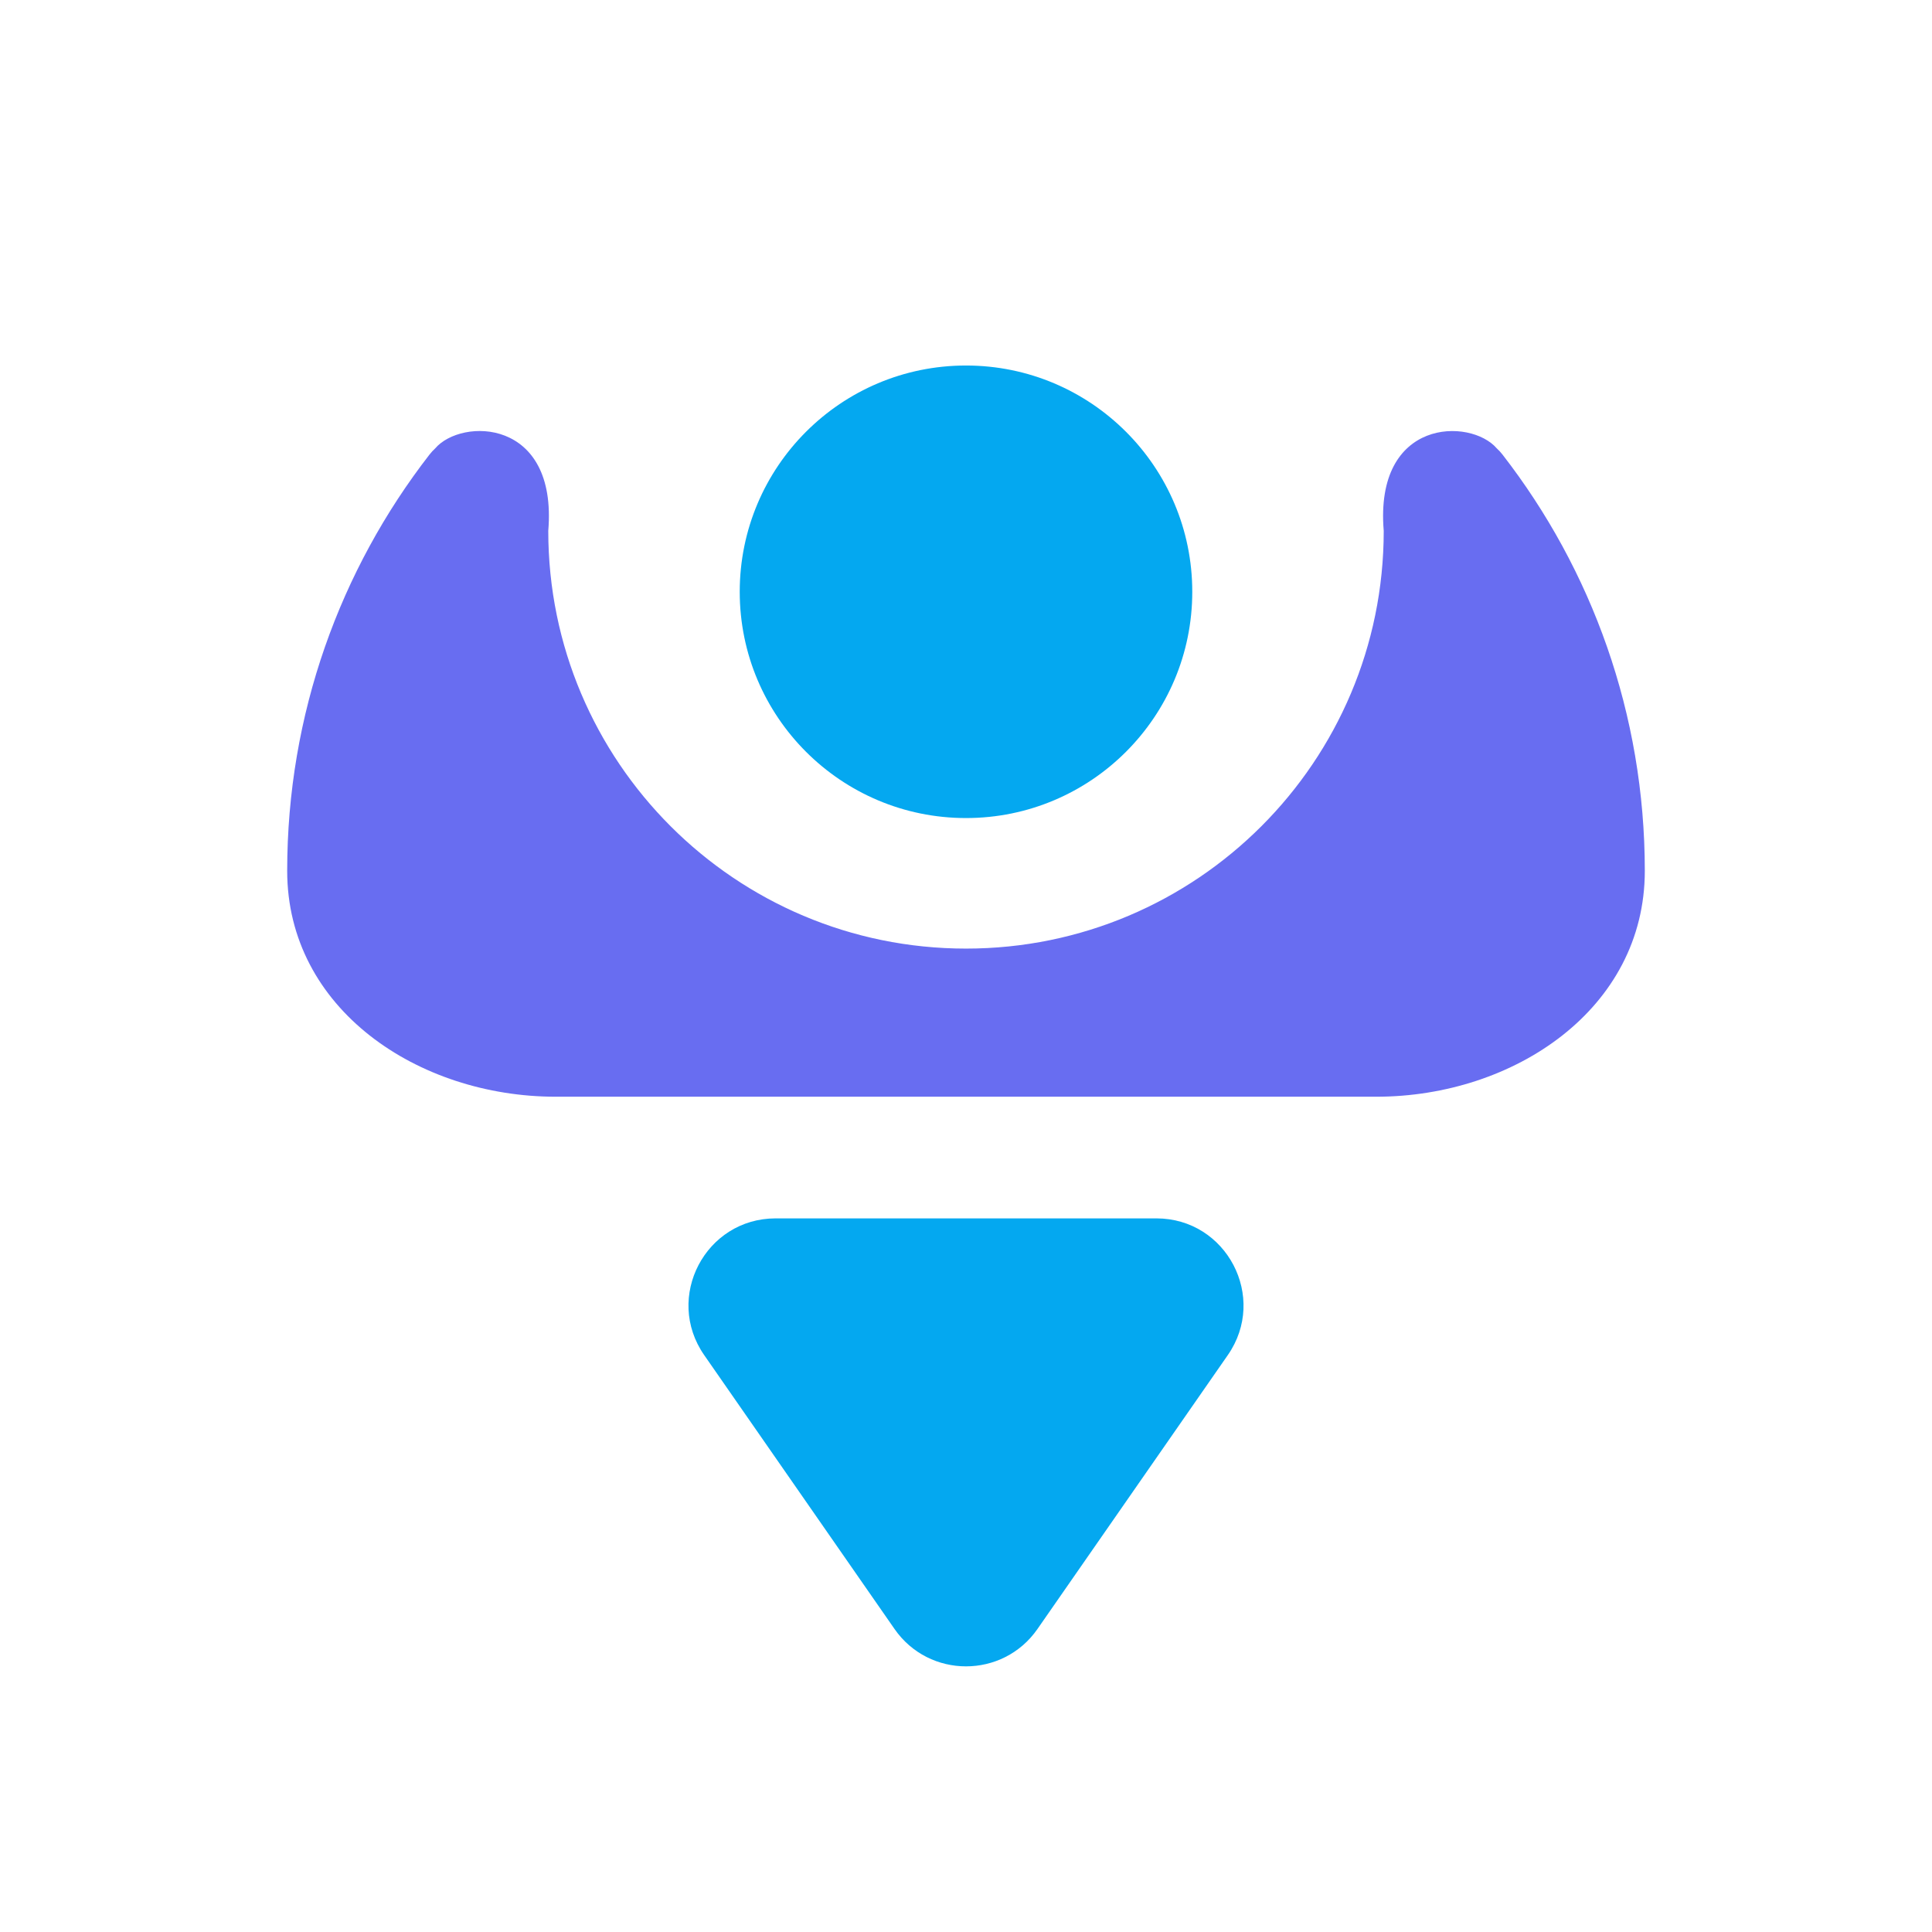
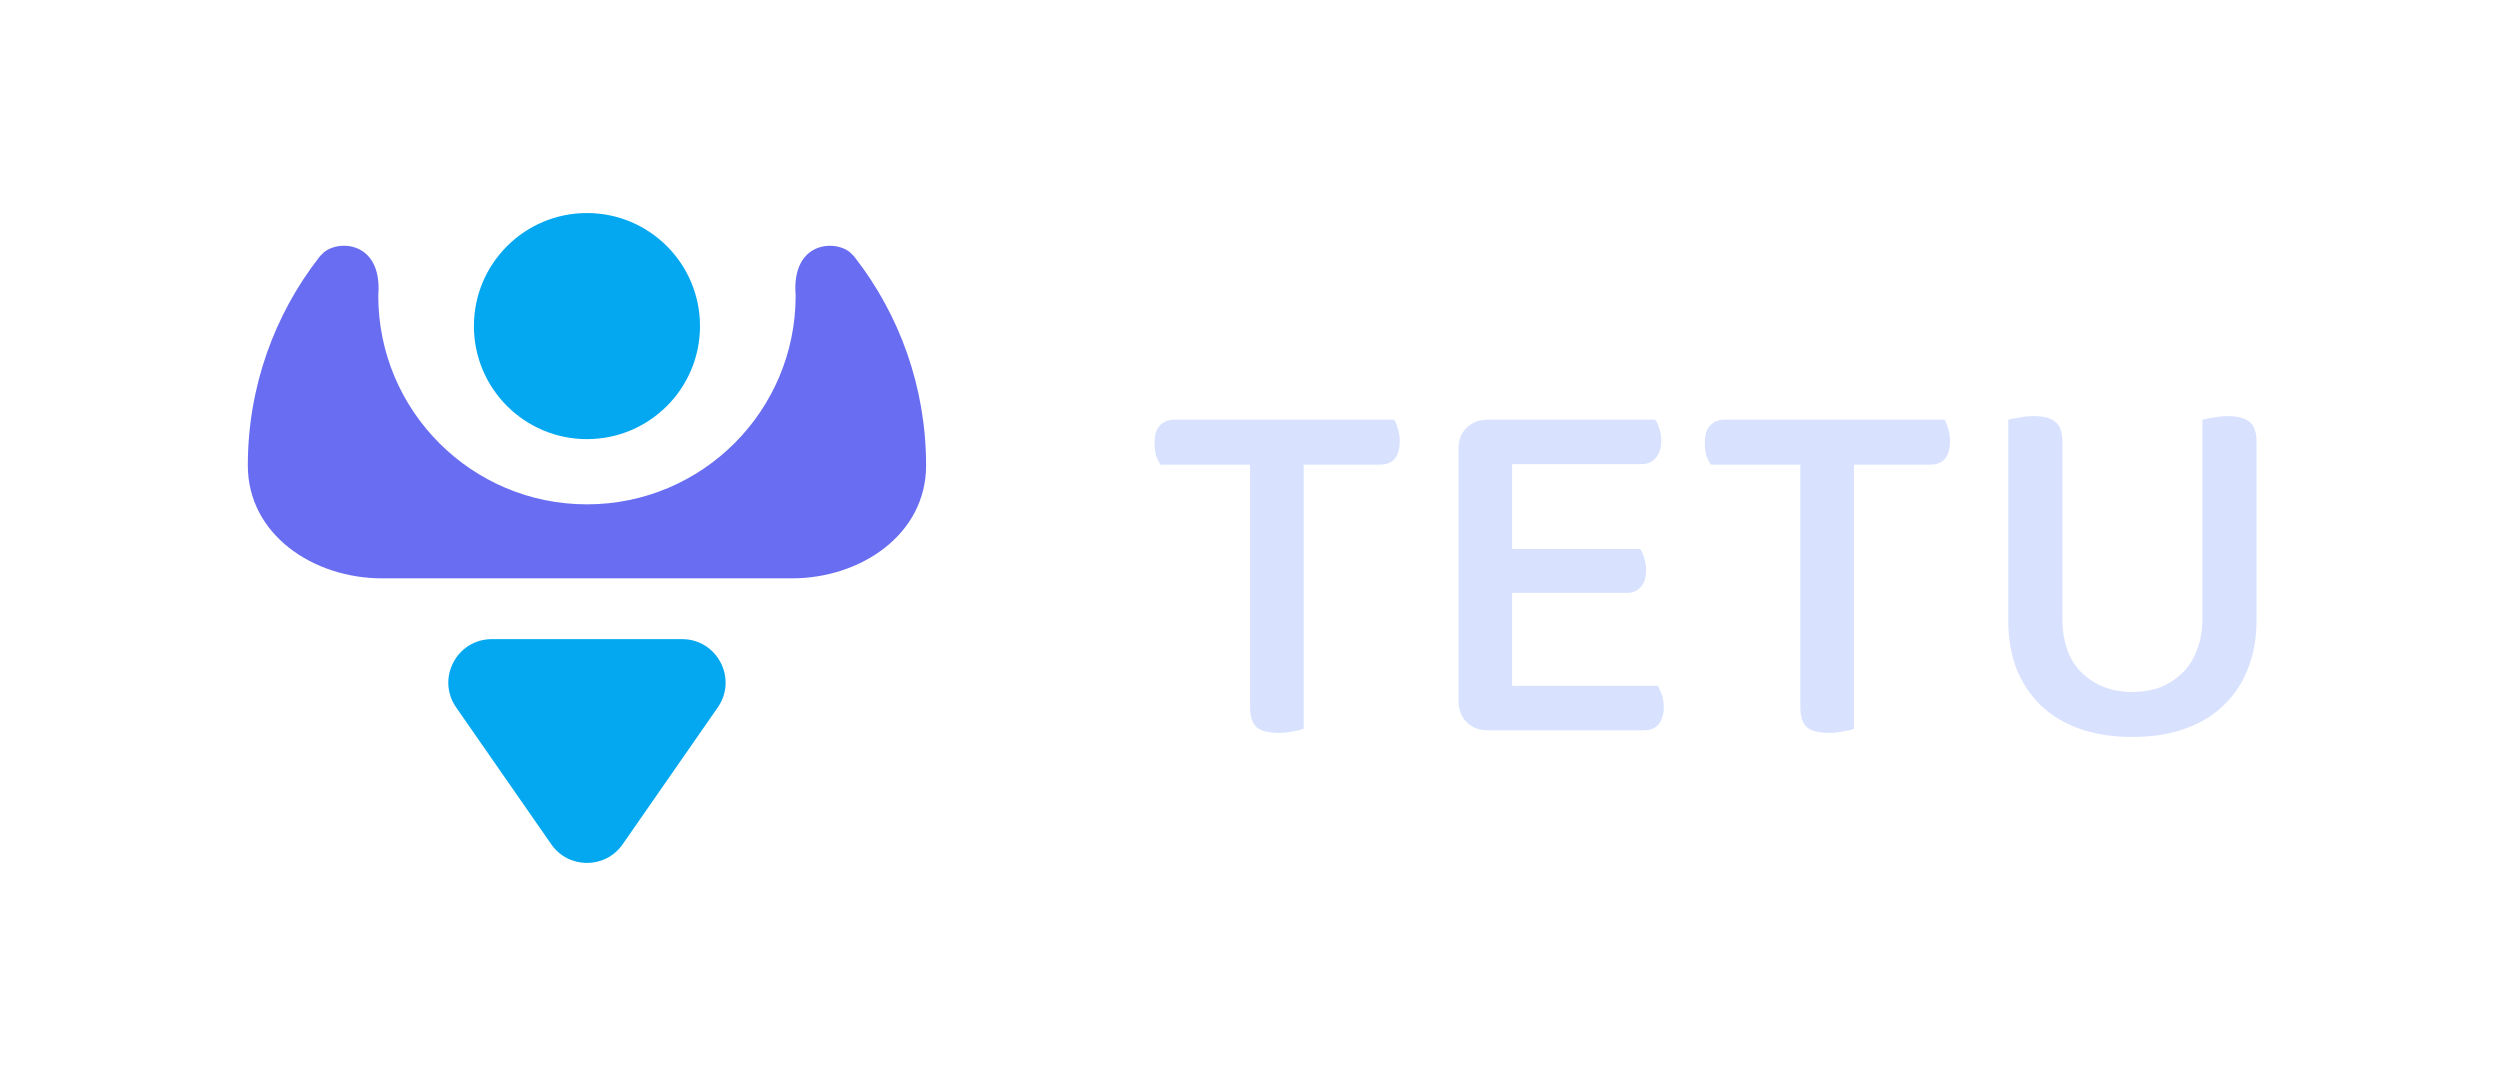
- <svg xmlns="http://www.w3.org/2000/svg" width="222" height="222" viewBox="0 0 222 222" fill="none">
-   <circle cx="111" cy="68" r="26" fill="#04A8F0" />
-   <path fill-rule="evenodd" clip-rule="evenodd" d="M111 109C84.49 109 63 87.51 63 61.001C64.08 48.005 53.007 48.001 50.003 51.527C49.774 51.735 49.555 51.972 49.348 52.239C39.101 65.452 33 82.046 33 100.067C33 115.917 48.017 126.021 63.866 126.021H158.134C173.983 126.021 189 115.917 189 100.067C189 82.046 182.899 65.452 172.652 52.239C172.441 51.967 172.217 51.725 171.982 51.513C168.957 48.005 157.922 48.031 159 61.004C158.998 87.512 137.508 109 111 109Z" fill="#686DF1" />
-   <path d="M119.212 187.183L141.085 155.707C145.693 149.076 140.948 140 132.873 140H111H89.127C81.052 140 76.307 149.076 80.915 155.707L102.788 187.183C106.766 192.907 115.234 192.907 119.212 187.183Z" fill="#04A8F0" />
+ <svg xmlns="http://www.w3.org/2000/svg" width="575" height="247" viewBox="0 0 575 247" fill="none">
+   <path d="M299.846 106.869V167.617C299.304 167.852 298.49 168.048 297.404 168.205C296.397 168.44 295.311 168.557 294.148 168.557C291.745 168.557 290.039 168.127 289.032 167.265C288.024 166.325 287.52 164.797 287.52 162.682V106.869H266.937C266.549 106.32 266.201 105.615 265.89 104.754C265.658 103.892 265.542 102.913 265.542 101.816C265.542 100.093 265.929 98.8 266.704 97.938C267.557 96.998 268.681 96.528 270.077 96.528H320.662C320.972 96.998 321.243 97.664 321.476 98.526C321.786 99.388 321.941 100.328 321.941 101.346C321.941 105.028 320.429 106.869 317.406 106.869H299.846Z" fill="#D8E2FF" />
+   <path d="M342.201 167.97C340.186 167.97 338.558 167.343 337.317 166.09C336.077 164.837 335.457 163.192 335.457 161.155V103.226C335.457 101.189 336.077 99.583 337.317 98.408C338.558 97.155 340.186 96.528 342.201 96.528H380.692C381.08 96.998 381.39 97.664 381.623 98.526C381.933 99.388 382.088 100.328 382.088 101.346C382.088 103.069 381.662 104.401 380.809 105.341C380.034 106.281 378.948 106.751 377.553 106.751H347.783V126.257H377.204C377.591 126.727 377.902 127.392 378.134 128.254C378.444 129.116 378.599 130.056 378.599 131.074C378.599 132.876 378.173 134.208 377.32 135.069C376.545 135.931 375.46 136.362 374.064 136.362H347.783V157.747H381.274C381.584 158.217 381.894 158.883 382.204 159.745C382.514 160.606 382.669 161.546 382.669 162.565C382.669 164.367 382.243 165.737 381.39 166.677C380.615 167.539 379.53 167.97 378.134 167.97H342.201Z" fill="#D8E2FF" />
+   <path d="M426.409 106.869V167.617C425.866 167.852 425.052 168.048 423.967 168.205C422.959 168.44 421.874 168.557 420.711 168.557C418.308 168.557 416.602 168.127 415.594 167.265C414.586 166.325 414.082 164.797 414.082 162.682V106.869H393.5C393.112 106.32 392.763 105.615 392.453 104.754C392.22 103.892 392.104 102.913 392.104 101.816C392.104 100.093 392.492 98.8 393.267 97.938C394.12 96.998 395.244 96.528 396.639 96.528H447.224C447.534 96.998 447.806 97.664 448.038 98.526C448.348 99.388 448.503 100.328 448.503 101.346C448.503 105.028 446.992 106.869 443.968 106.869H426.409Z" fill="#D8E2FF" />
+   <path d="M519 142.824C519 146.819 518.341 150.462 517.023 153.752C515.783 157.042 513.922 159.862 511.441 162.212C509.038 164.562 506.053 166.364 502.487 167.617C498.999 168.871 494.967 169.497 490.393 169.497C485.897 169.497 481.866 168.871 478.299 167.617C474.811 166.364 471.826 164.562 469.345 162.212C466.942 159.862 465.081 157.042 463.763 153.752C462.523 150.462 461.903 146.819 461.903 142.824V96.528C462.446 96.372 463.26 96.215 464.345 96.058C465.43 95.823 466.554 95.706 467.717 95.706C469.965 95.706 471.632 96.137 472.718 96.998C473.803 97.86 474.346 99.388 474.346 101.581V142.119C474.346 147.681 475.857 151.911 478.881 154.81C481.982 157.708 485.819 159.157 490.393 159.157C492.719 159.157 494.851 158.805 496.789 158.1C498.727 157.316 500.433 156.22 501.906 154.81C503.379 153.4 504.503 151.637 505.278 149.522C506.131 147.407 506.557 144.939 506.557 142.119V96.528C507.1 96.372 507.914 96.215 508.999 96.058C510.085 95.823 511.209 95.706 512.372 95.706C514.62 95.706 516.287 96.137 517.372 96.998C518.457 97.86 519 99.388 519 101.581V142.824Z" fill="#D8E2FF" />
+   <circle cx="135" cy="75" r="26" fill="#04A8F0" />
+   <path fill-rule="evenodd" clip-rule="evenodd" d="M135 116C108.49 116 87 94.51 87 68.001C88.08 55.005 77.007 55.001 74.003 58.527C73.774 58.735 73.555 58.972 73.348 59.239C63.101 72.452 57 89.046 57 107.067C57 122.917 72.017 133.021 87.866 133.021H182.134C197.983 133.021 213 122.917 213 107.067C213 89.046 206.899 72.452 196.652 59.239C196.441 58.967 196.217 58.725 195.982 58.513C192.957 55.005 181.922 55.031 183 68.004C182.998 94.512 161.508 116 135 116Z" fill="#686DF1" />
+   <path d="M143.212 194.183L165.085 162.707C169.693 156.076 164.948 147 156.873 147H135H113.127C105.052 147 100.307 156.076 104.915 162.707L126.788 194.183C130.766 199.907 139.234 199.907 143.212 194.183Z" fill="#04A8F0" />
</svg>
